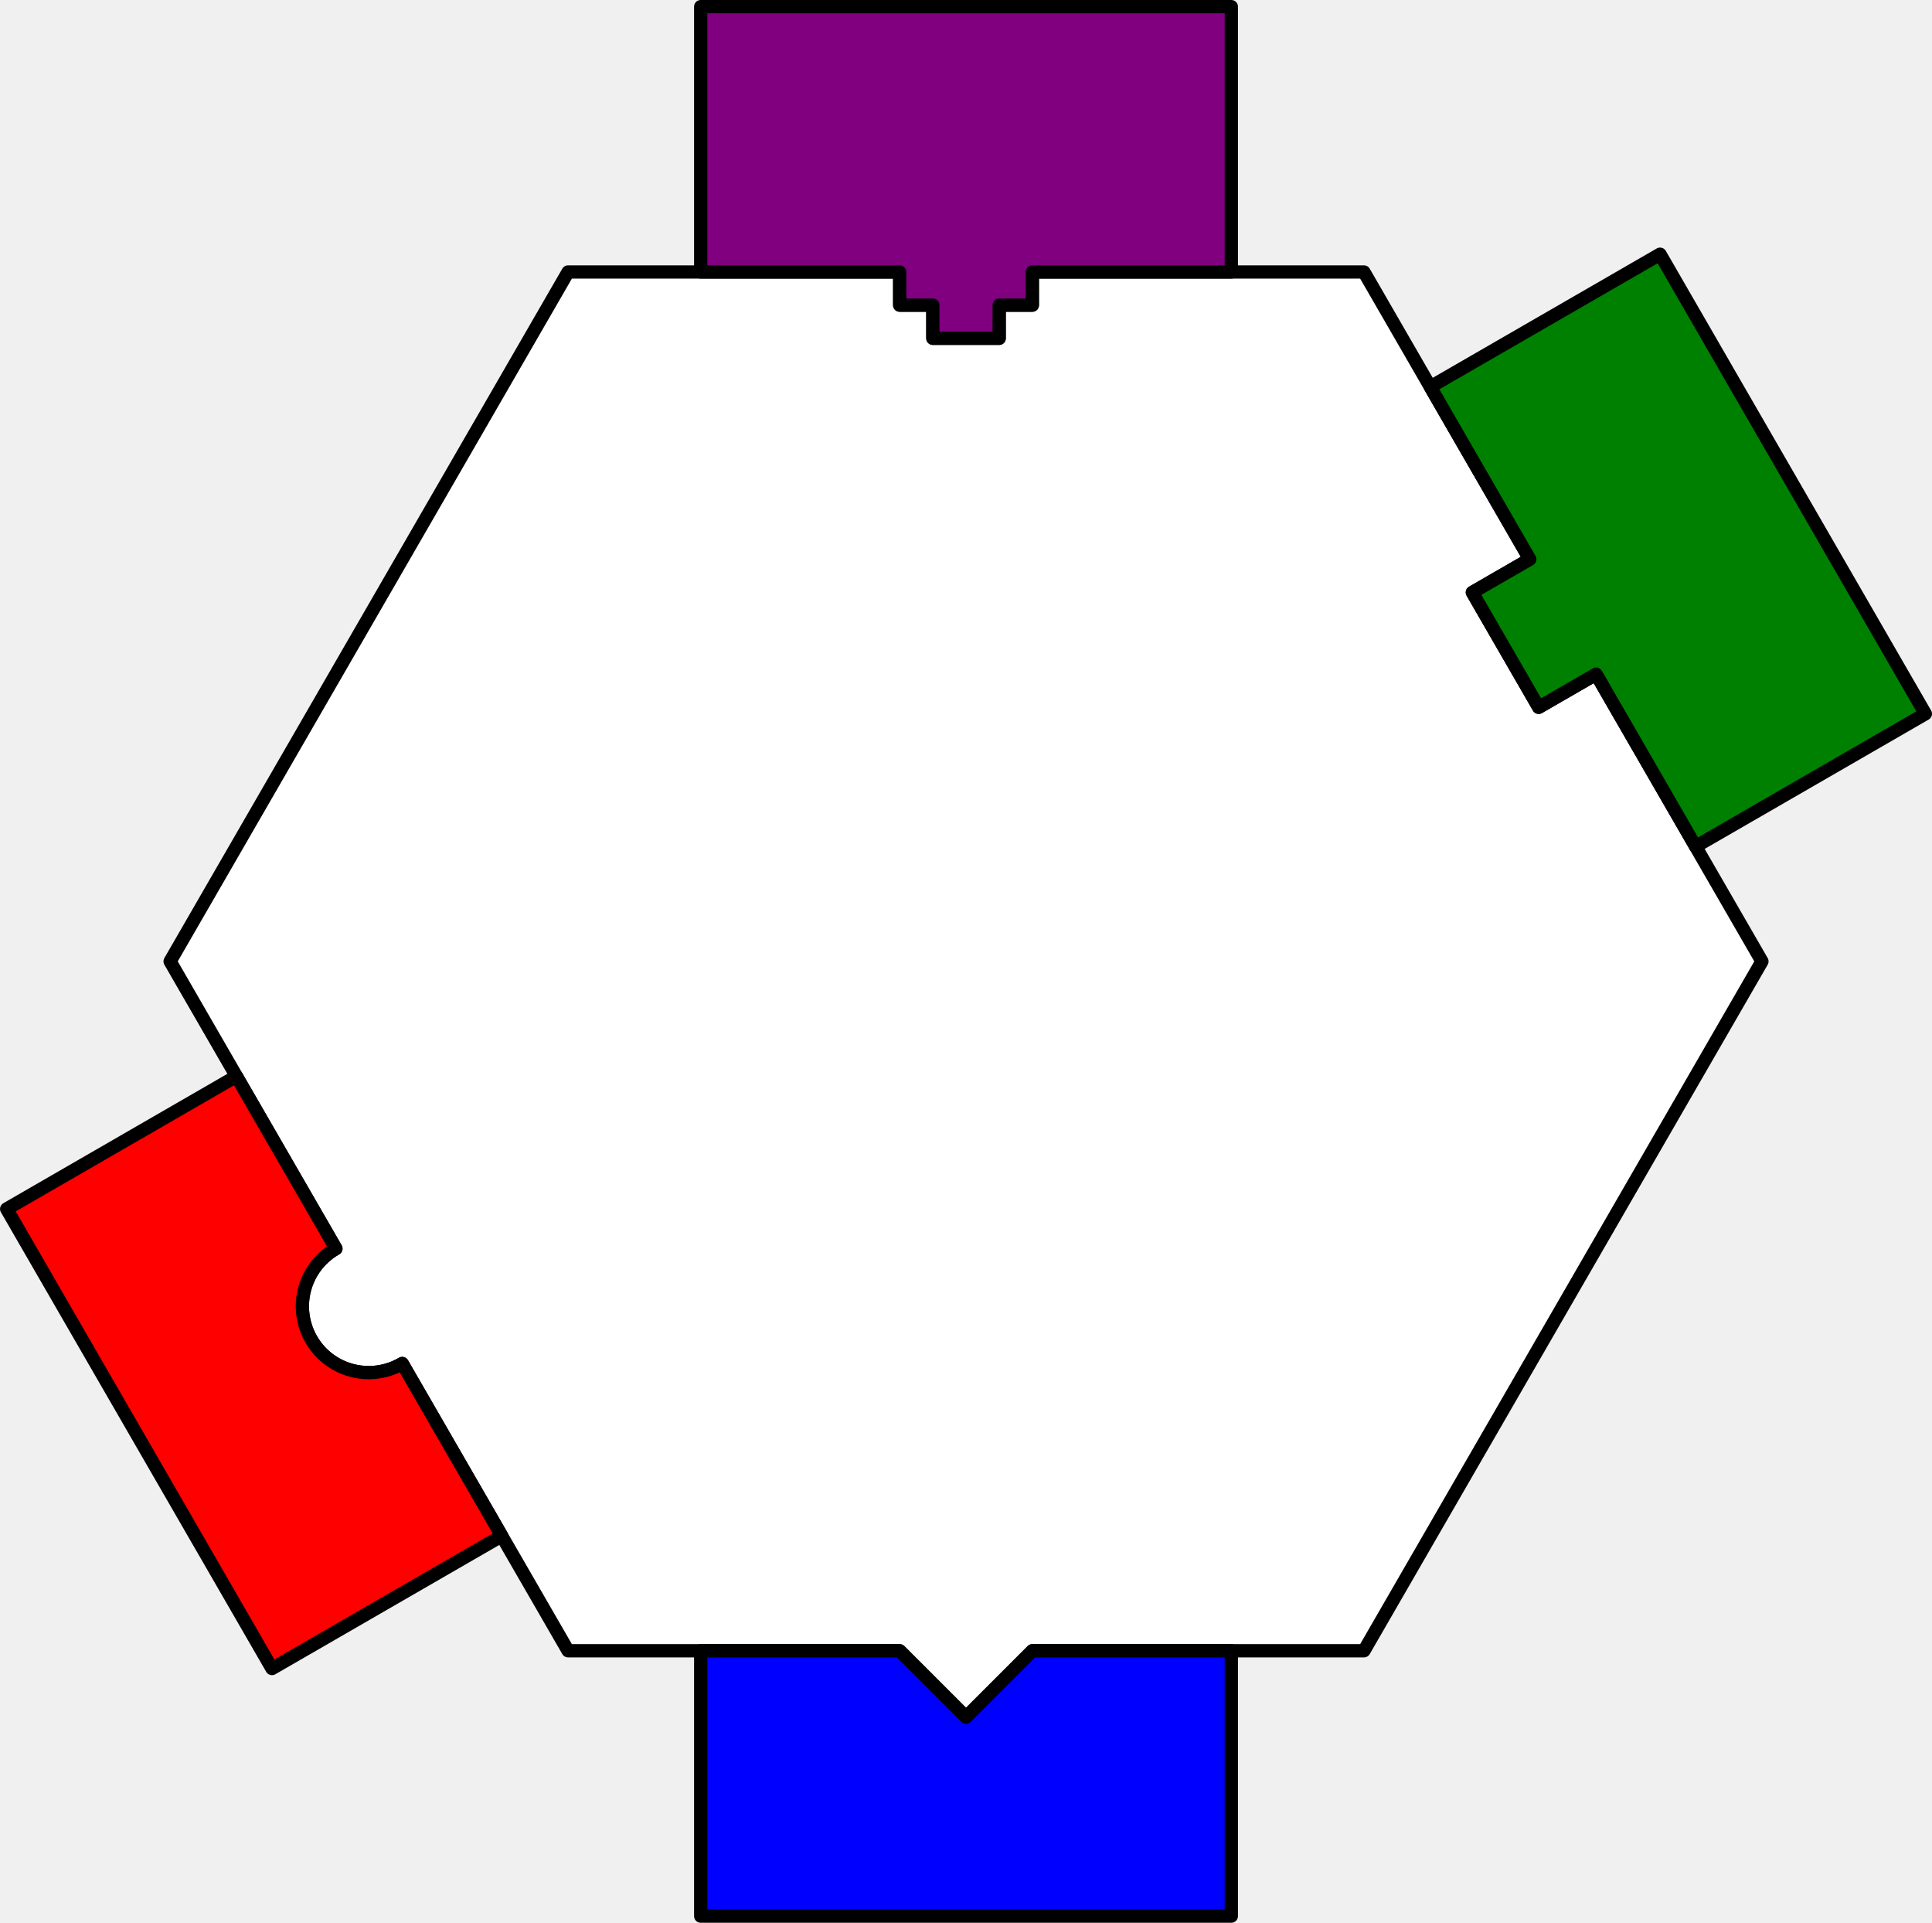
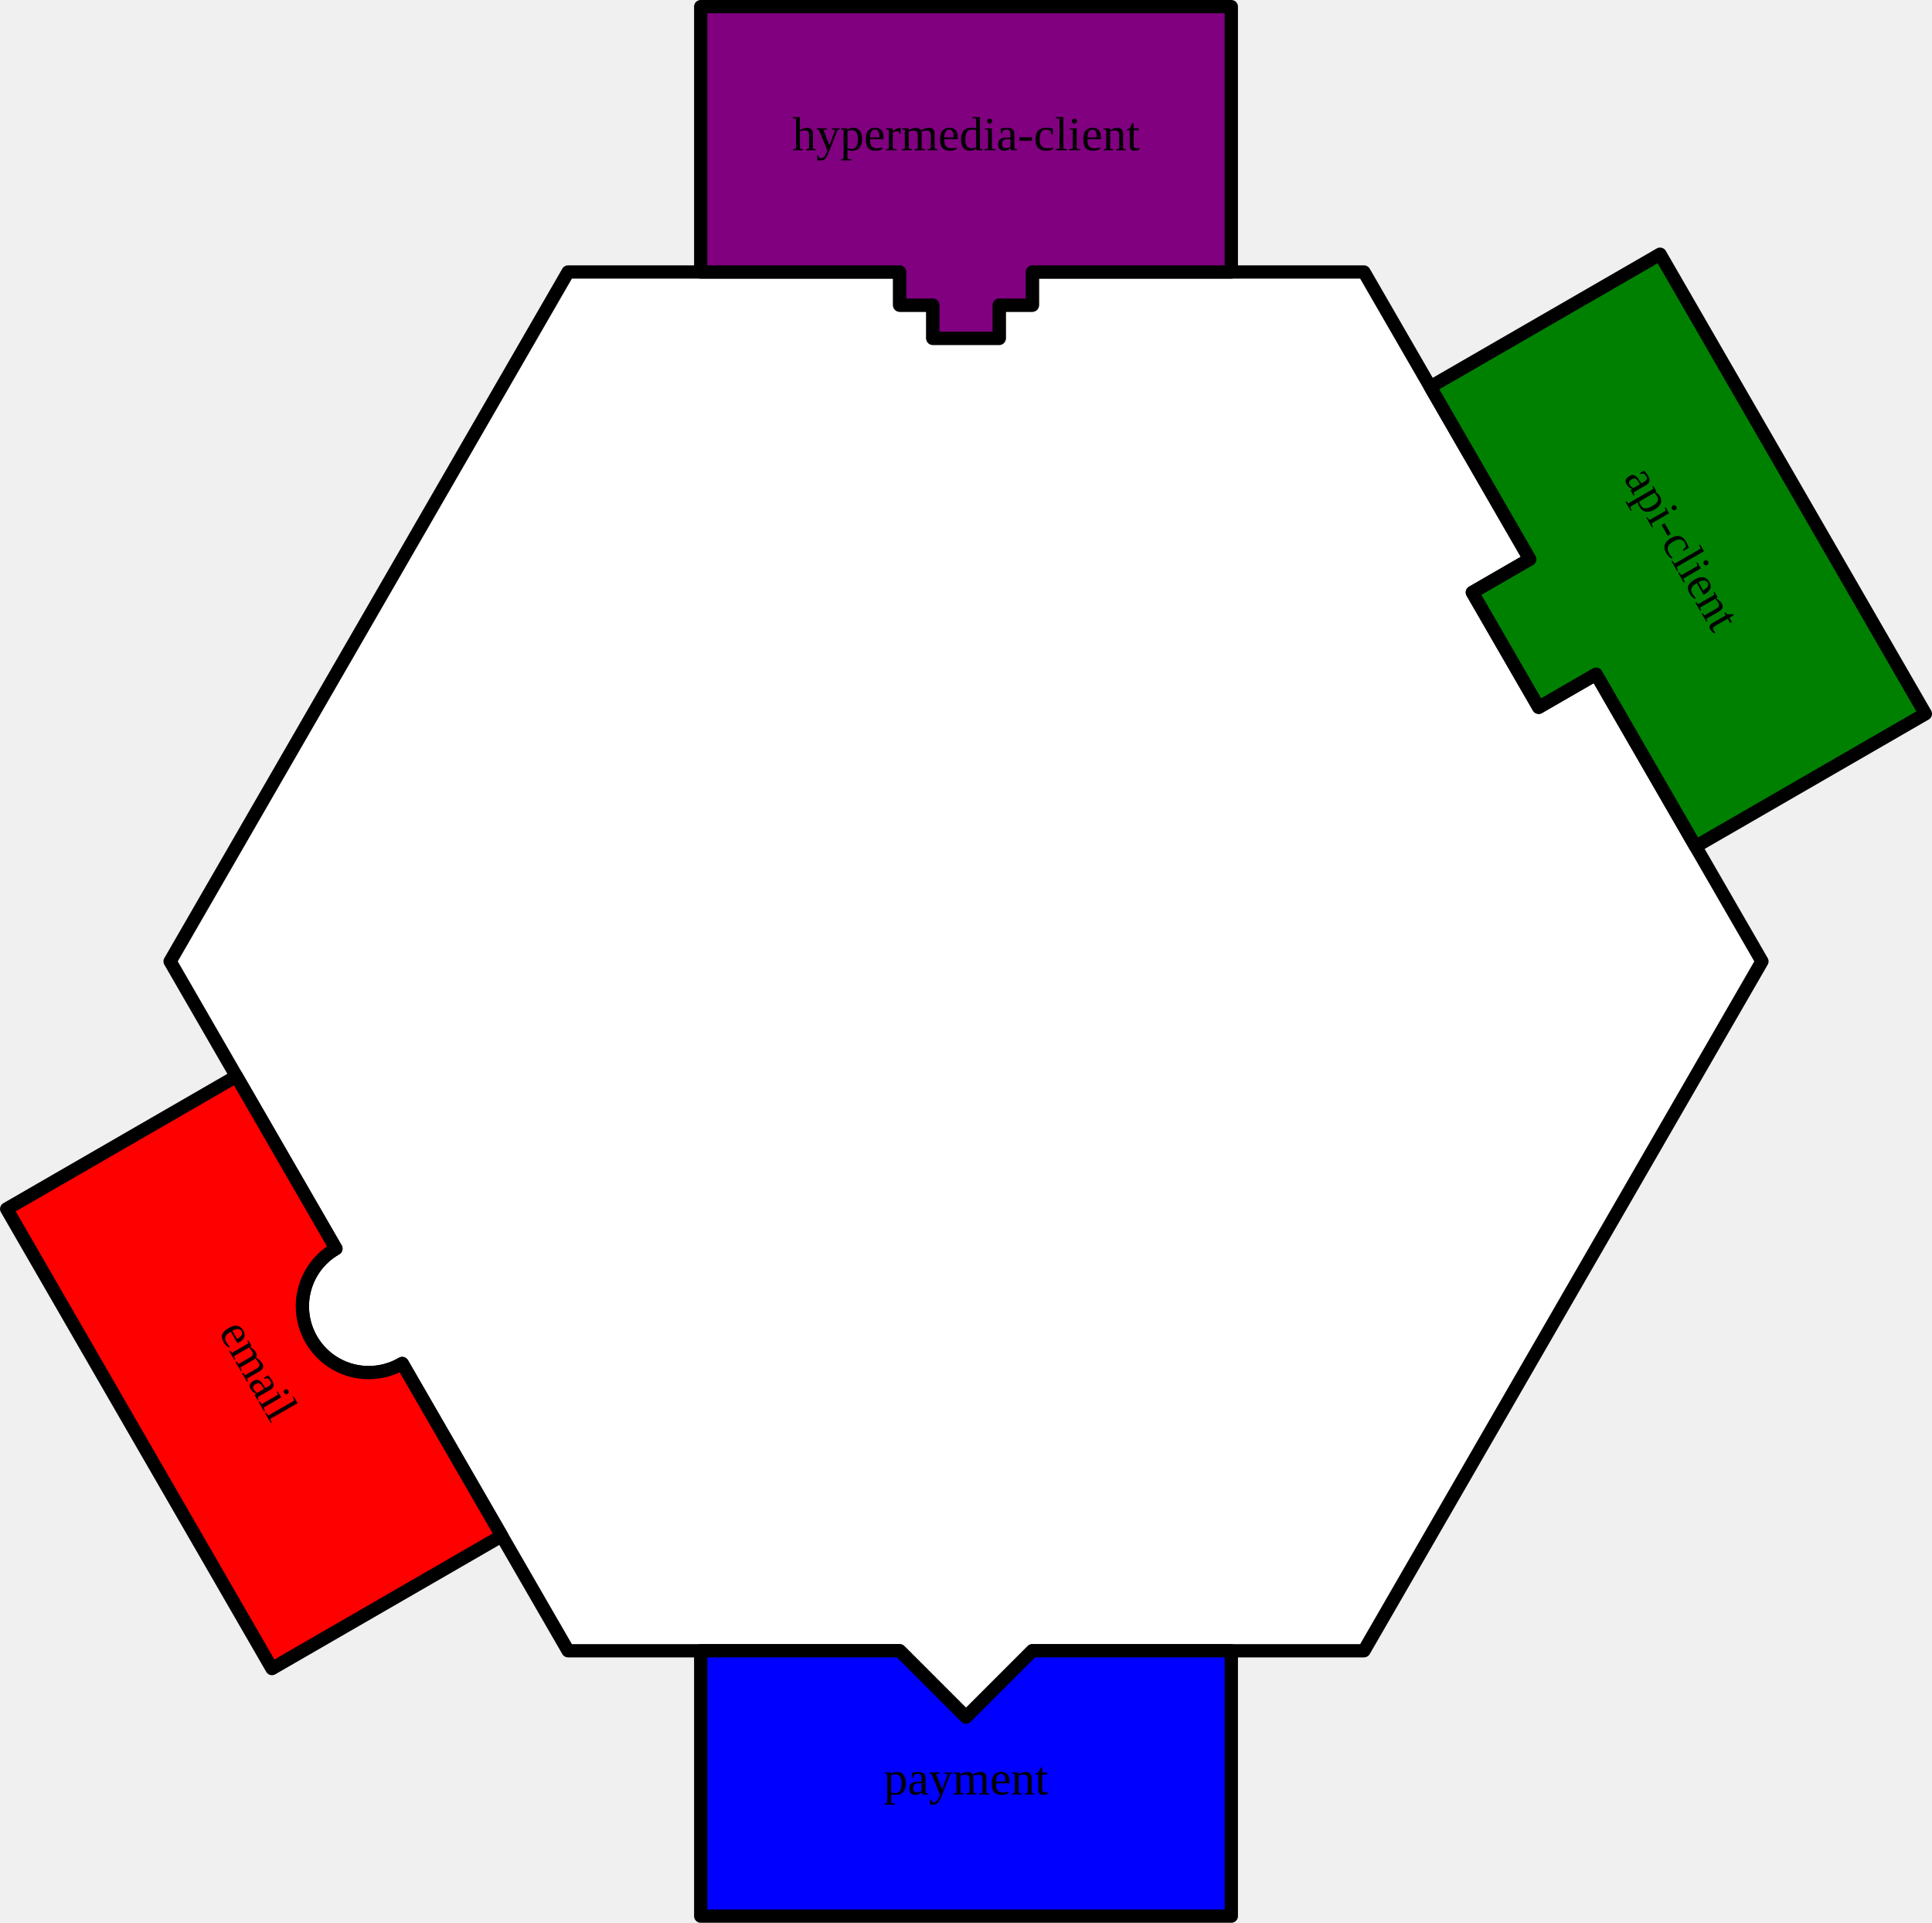
<svg xmlns="http://www.w3.org/2000/svg" width="582.56px" height="579.69px" viewBox="-51.29 -289.85 582.57 579.7" vector-effect="non-scaling-stroke">
  <path fill="white" stroke="black" stroke-width="4" stroke-linejoin="round" stroke-linecap="round" stroke-dasharray="none" d="M 0,0 L 20,34.64 L 50,86.6 A 20 20 150 1 0 70 121.24 L 100,173.21 L 120,207.85 L 160,207.85 L 220,207.85 L 240,227.85 L 260,207.85 L 320,207.85 L 360,207.85 L 480,0 L 460,-34.64 L 430,-86.6 L 412.68,-76.6 L 392.68,-111.24 L 410,-121.24 L 380,-173.21 L 360,-207.85 L 320,-207.85 L 260,-207.85 L 260,-197.85 L 250,-197.85 L 250,-187.85 L 230,-187.85 L 230,-197.85 L 220,-197.85 L 220,-207.85 L 160,-207.85 L 120,-207.85 L 0,0 M 20,34.64 M -49.28,74.64 " />
-   <path fill="red" stroke="black" stroke-width="4" stroke-linejoin="round" stroke-linecap="round" stroke-dasharray="none" d="M -49.28,74.64 L 30.72,213.21 L 100,173.21 L 70,121.24 A 20 20 -570 1 1 50 86.6 L 20,34.64 L -49.28,74.64 M 30.72,213.21 M 100,173.21 M 120,207.85 M 160,207.85 M 160,287.85 " />
-   <path fill="blue" stroke="black" stroke-width="4" stroke-linejoin="round" stroke-linecap="round" stroke-dasharray="none" d="M 160,287.85 L 320,287.85 L 320,207.85 L 260,207.85 L 240,227.85 L 220,207.85 L 160,207.85 L 160,287.85 M 320,287.85 M 320,207.85 M 360,207.85 M 480,0 M 460,-34.64 M 380,-173.21 " />
-   <path fill="green" stroke="black" stroke-width="4" stroke-linejoin="round" stroke-linecap="round" stroke-dasharray="none" d="M 380,-173.21 L 410,-121.24 L 392.68,-111.24 L 412.68,-76.6 L 430,-86.6 L 460,-34.64 L 529.28,-74.64 L 449.28,-213.21 L 380,-173.21 M 360,-207.85 M 320,-207.85 M 160,-207.85 " />
-   <path fill="purple" stroke="black" stroke-width="4" stroke-linejoin="round" stroke-linecap="round" stroke-dasharray="none" d="M 160,-207.85 L 220,-207.85 L 220,-197.85 L 230,-197.85 L 230,-187.85 L 250,-187.85 L 250,-197.85 L 260,-197.85 L 260,-207.85 L 320,-207.85 L 320,-287.85 L 160,-287.85 L 160,-207.85 M 120,-207.85 M 0,0 " />
+   <path fill="red" stroke="black" stroke-width="4" stroke-linejoin="round" stroke-linecap="round" stroke-dasharray="none" d="M -49.28,74.64 L 30.72,213.21 L 100,173.21 L 70,121.24 A 20 20 -570 1 1 50 86.6 L 20,34.64 L -49.28,74.64 M -14.64,54.64 M 25.36,123.92 " />
+   <text font-size="1.2em" transform="rotate(-660, 25.36, 123.92)" dominant-baseline="middle" text-anchor="middle" x="25.36" y="123.92">email</text>
+   <path fill="blue" stroke="black" stroke-width="4" stroke-linejoin="round" stroke-linecap="round" stroke-dasharray="none" d="M 160,287.85 L 320,287.85 L 320,207.85 L 260,207.85 L 240,227.85 L 220,207.85 L 160,207.85 L 160,287.85 M 160,247.85 M 240,247.85 " />
+   <text font-size="1.2em" transform="rotate(-1440, 240, 247.85)" dominant-baseline="middle" text-anchor="middle" x="240" y="247.85">payment</text>
+   <path fill="green" stroke="black" stroke-width="4" stroke-linejoin="round" stroke-linecap="round" stroke-dasharray="none" d="M 380,-173.21 L 410,-121.24 L 392.68,-111.24 L 412.68,-76.6 L 430,-86.6 L 460,-34.64 L 529.28,-74.64 L 449.28,-213.21 L 380,-173.21 M 414.64,-193.21 M 454.64,-123.92 " />
+   <text font-size="1.2em" transform="rotate(-2460, 454.64, -123.92)" dominant-baseline="middle" text-anchor="middle" x="454.64" y="-123.92">api-client</text>
+   <path fill="purple" stroke="black" stroke-width="4" stroke-linejoin="round" stroke-linecap="round" stroke-dasharray="none" d="M 160,-207.85 L 220,-207.85 L 220,-197.85 L 230,-197.85 L 230,-187.85 L 250,-187.85 L 250,-197.85 L 260,-197.85 L 260,-207.85 L 320,-207.85 L 320,-287.85 L 160,-287.85 L 160,-207.85 M 160,-247.85 M 240,-247.85 " />
+   <text font-size="1.2em" transform="rotate(-3240, 240, -247.85)" dominant-baseline="middle" text-anchor="middle" x="240" y="-247.85">hypermedia-client</text>
</svg>
